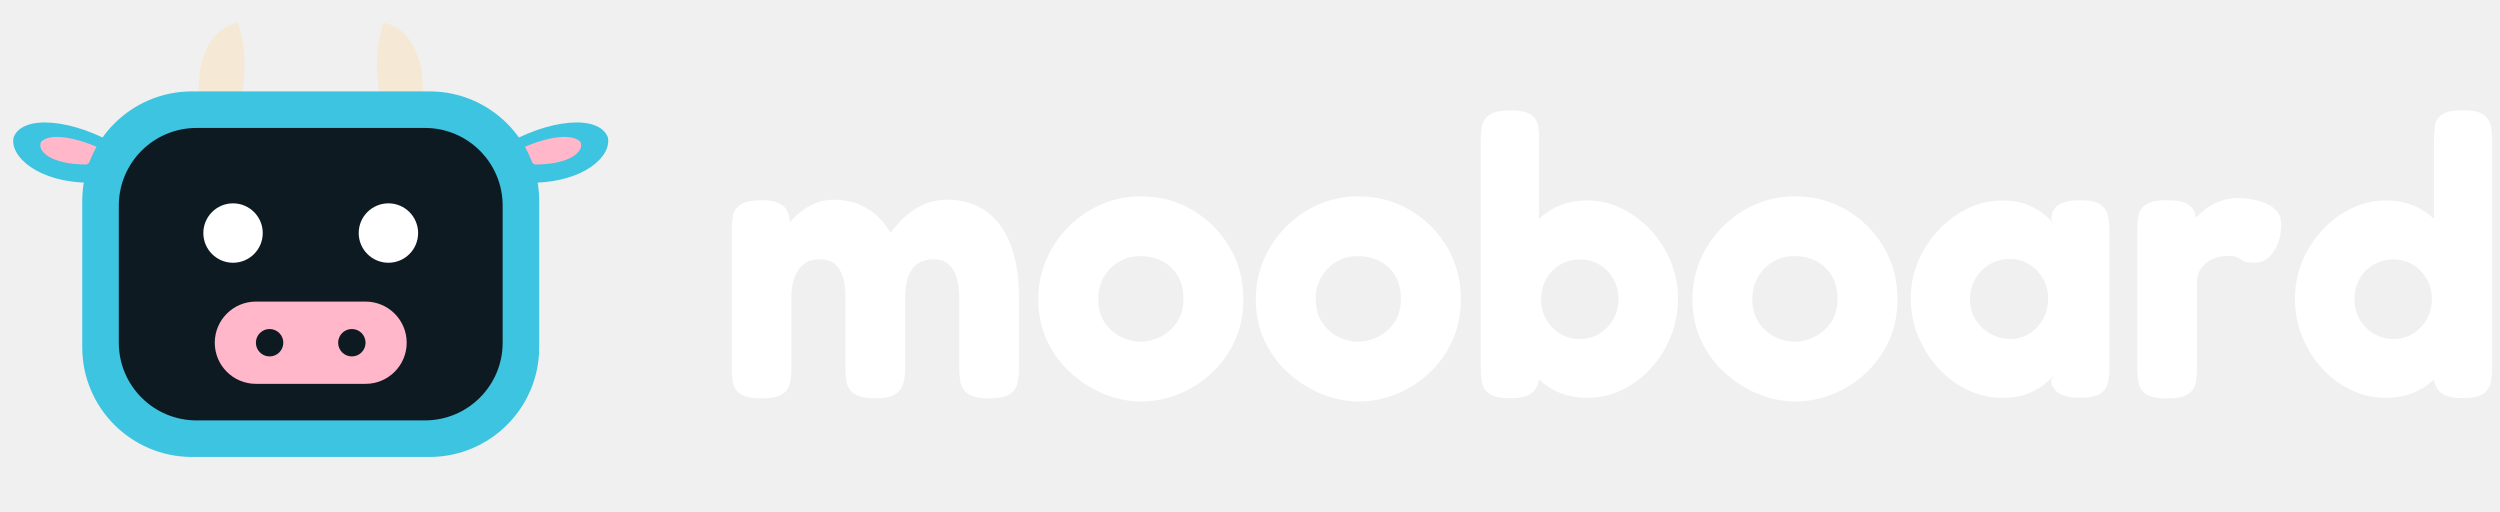
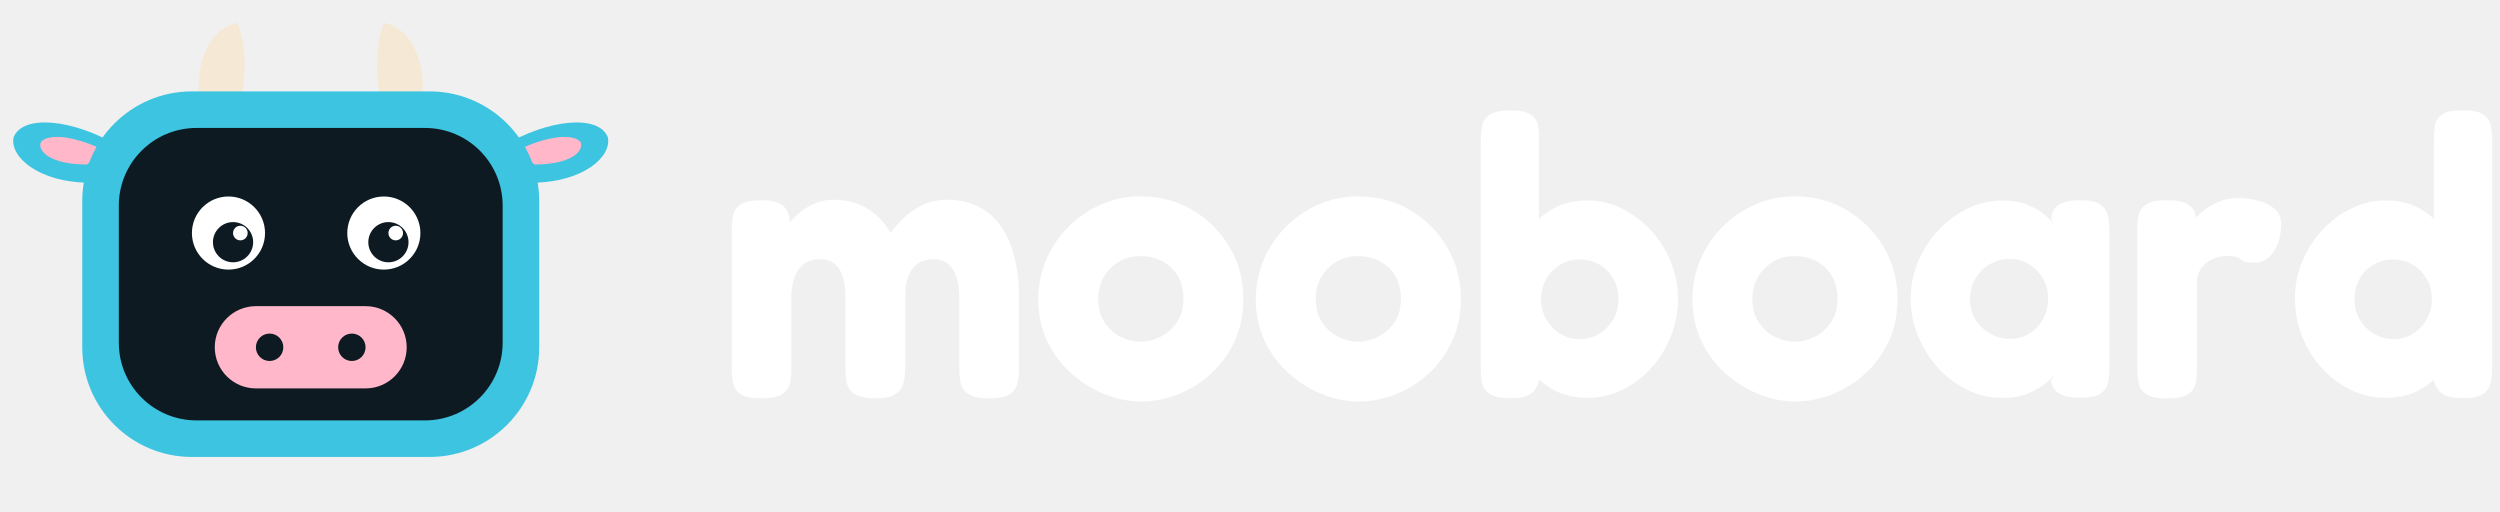
<svg xmlns="http://www.w3.org/2000/svg" viewBox="0 0 547.1 112" role="img" aria-label="MooBoard">
  <svg x="0" y="0" width="136" height="112" viewBox="0 0 136 112">
    <path d="M44 24 C 42 14, 46 6, 52 5 C 54 10, 54 18, 52 24 Z" fill="#F5E9D6" />
    <path d="M92 24 C 94 14, 90 6, 84 5 C 82 10, 82 18, 84 24 Z" fill="#F5E9D6" />
    <path d="M20 40 C 8 40, 2 34, 3 30 C 5 25, 16 26, 26 32 Z" fill="#3DC4E0" />
    <path d="M116 40 C 128 40, 134 34, 133 30 C 131 25, 120 26, 110 32 Z" fill="#3DC4E0" />
    <path d="M19 36 C 11 36, 8 33, 9 31 C 11 29, 17 30, 23 33 Z" fill="#FFB7C9" />
    <path d="M117 36 C 125 36, 128 33, 127 31 C 125 29, 119 30, 113 33 Z" fill="#FFB7C9" />
    <rect x="18" y="20" width="100" height="80" rx="24" fill="#3DC4E0" />
    <rect x="26" y="28" width="84" height="64" rx="17" fill="#0E1A22" />
-     <circle cx="51" cy="51" r="6.5" fill="#FFFFFF" />
-     <circle cx="85" cy="51" r="6.5" fill="#FFFFFF" />
-     <rect x="47" y="66" width="42" height="18" rx="9" fill="#FFB7C9" />
-     <circle cx="59" cy="75" r="3" fill="#0E1A22" />
-     <circle cx="77" cy="75" r="3" fill="#0E1A22" />
+     <circle cx="50" cy="51" r="8" fill="#FFFFFF" />
+     <circle cx="51" cy="53" r="4.4" fill="#0E1A22" />
+     <circle cx="52.6" cy="51" r="1.6" fill="#FFFFFF" />
+     <circle cx="84" cy="51" r="8" fill="#FFFFFF" />
+     <circle cx="85" cy="53" r="4.4" fill="#0E1A22" />
+     <circle cx="86.6" cy="51" r="1.6" fill="#FFFFFF" />
+     <rect x="47" y="67" width="42" height="18" rx="9" fill="#FFB7C9" />
+     <circle cx="59" cy="76" r="3" fill="#0E1A22" />
+     <circle cx="77" cy="76" r="3" fill="#0E1A22" />
  </svg>
  <svg x="158.4" y="22.4" width="388.7" height="67.2" viewBox="0 0 4483 775">
    <g fill="#FFFFFF">
      <path transform="translate(-19.75,737.75) scale(1,-1)" d="M114 -9.25Q77.75 -9.25 62.0 1.625Q46.25 12.5 43.0 29.875Q39.75 47.25 39.75 66.5V416.75Q39.75 436.5 43.375 453.25Q47 470 62.875 480.375Q78.75 490.75 115.75 490.75Q153 490.75 169.875 476.125Q186.75 461.5 186.75 428.75L174 417.5Q176.25 422.75 186.0 434.625Q195.75 446.5 211.875 459.875Q228 473.25 249.375 482.625Q270.75 492 296.25 492Q328.5 492 355.125 482.5Q381.75 473 403.375 454.25Q425 435.5 440.75 408.25Q454.75 428 474.875 447.125Q495 466.25 522.25 479.125Q549.5 492 583.5 492Q642 492 682.5 462.5Q723 433 743.875 377.75Q764.75 322.5 764.75 244.75V66.25Q764.75 47 761.125 29.625Q757.5 12.25 741.75 1.5Q726 -9.25 688.75 -9.25Q652.25 -9.25 636.375 2.0Q620.5 13.25 617.25 30.625Q614 48 614 67.25V245.75Q614 276.5 606.75 297.75Q599.5 319 585.375 330.375Q571.25 341.75 549.25 341.75Q526 341.75 509.875 331.125Q493.75 320.5 485.625 299.25Q477.5 278 477.5 245V66Q477.5 46.25 472.875 28.625Q468.25 11 451.625 0.5Q435 -10 398.5 -9Q363.25 -8.5 348.0 2.875Q332.75 14.25 329.75 31.5Q326.75 48.75 326.75 67.25V245.75Q326.75 276.5 319.875 298.125Q313 319.75 298.875 330.75Q284.75 341.75 262 341.75Q236.5 341.75 220.75 328.875Q205 316 197.625 294.375Q190.25 272.75 190.25 245.75V65.5Q190.25 46.25 186.625 28.875Q183 11.5 167.125 1.125Q151.25 -9.25 114 -9.25Z" />
      <path transform="translate(773.25,737.75) scale(1,-1)" d="M280.75 -17.25Q233.75 -17.25 187.5 1.375Q141.25 20 103.25 54.125Q65.25 88.25 42.875 135.625Q20.5 183 20.5 240.5Q20.5 294.5 40.875 341.375Q61.25 388.25 97.0 424.0Q132.75 459.75 179.25 480.125Q225.75 500.5 278.75 500.5Q351 500.5 409.5 466.0Q468 431.5 503.0 372.875Q538 314.25 538 241.5Q538 181.25 515.375 133.5Q492.75 85.75 455.375 52.0Q418 18.25 372.375 0.5Q326.75 -17.25 280.75 -17.25ZM278.75 133.5Q302.75 133.5 327.75 145.5Q352.75 157.5 369.75 181.875Q386.75 206.25 386.75 242.75Q386.75 275 372.875 299.0Q359 323 334.375 336.375Q309.75 349.75 277.75 349.75Q248.25 349.75 224.375 335.75Q200.5 321.75 186.125 297.375Q171.75 273 171.75 241.75Q171.75 205.75 188.375 181.5Q205 157.25 229.75 145.375Q254.5 133.5 278.75 133.5Z" />
      <path transform="translate(1322.25,737.75) scale(1,-1)" d="M280.75 -17.25Q233.75 -17.25 187.5 1.375Q141.25 20 103.25 54.125Q65.25 88.25 42.875 135.625Q20.5 183 20.5 240.5Q20.5 294.5 40.875 341.375Q61.25 388.25 97.0 424.0Q132.75 459.75 179.25 480.125Q225.75 500.5 278.75 500.5Q351 500.5 409.5 466.0Q468 431.5 503.0 372.875Q538 314.25 538 241.5Q538 181.25 515.375 133.5Q492.75 85.75 455.375 52.0Q418 18.25 372.375 0.5Q326.75 -17.25 280.75 -17.25ZM278.75 133.5Q302.75 133.5 327.75 145.5Q352.75 157.5 369.75 181.875Q386.75 206.25 386.75 242.75Q386.75 275 372.875 299.0Q359 323 334.375 336.375Q309.75 349.75 277.75 349.75Q248.25 349.75 224.375 335.75Q200.5 321.75 186.125 297.375Q171.75 273 171.75 241.75Q171.75 205.75 188.375 181.5Q205 157.25 229.75 145.375Q254.5 133.5 278.75 133.5Z" />
      <path transform="translate(1871.25,737.75) scale(1,-1)" d="M308.5 -8Q259.5 -8 222.25 12.375Q185 32.75 160.25 68.0Q135.5 103.25 123.125 148.25Q110.75 193.25 111.5 243.5Q112.25 293 125.0 337.75Q137.75 382.5 162.5 416.75Q187.25 451 223.75 470.625Q260.25 490.25 308.5 490.25Q353.25 490.25 394.375 470.25Q435.5 450.25 467.75 415.75Q500 381.25 518.5 336.625Q537 292 537 242.75Q537 191.75 518.5 146.125Q500 100.5 468.125 65.875Q436.25 31.25 395.125 11.625Q354 -8 308.5 -8ZM288.25 140.25Q315.75 140.25 338.0 153.625Q360.25 167 373.5 189.75Q386.75 212.5 386.75 240.5Q386.75 269.5 373.875 292.375Q361 315.25 338.75 328.25Q316.5 341.25 289 341.25Q261.75 341.25 239.5 327.875Q217.25 314.5 204.375 292.0Q191.5 269.5 191.5 240.5Q191.5 212.5 204.75 189.75Q218 167 239.875 153.625Q261.75 140.25 288.25 140.25ZM114 -9Q77.75 -9 61.875 1.875Q46 12.75 42.625 30.125Q39.25 47.5 39.25 66.75V642.25Q39.25 662.5 42.875 679.5Q46.5 696.5 62.375 707.0Q78.25 717.5 114.5 717.5Q151 717.5 166.0 706.625Q181 695.75 184.0 678.375Q187 661 186.25 641.75V36.25Q181 12.5 164.875 1.75Q148.75 -9 114 -9Z" />
      <path transform="translate(2424.25,737.75) scale(1,-1)" d="M280.75 -17.25Q233.75 -17.25 187.5 1.375Q141.25 20 103.25 54.125Q65.25 88.25 42.875 135.625Q20.5 183 20.5 240.5Q20.5 294.5 40.875 341.375Q61.25 388.25 97.0 424.0Q132.75 459.75 179.25 480.125Q225.75 500.5 278.75 500.5Q351 500.5 409.5 466.0Q468 431.5 503.0 372.875Q538 314.25 538 241.5Q538 181.25 515.375 133.5Q492.75 85.75 455.375 52.0Q418 18.25 372.375 0.5Q326.75 -17.25 280.75 -17.25ZM278.75 133.5Q302.75 133.5 327.75 145.5Q352.75 157.5 369.75 181.875Q386.75 206.25 386.75 242.75Q386.75 275 372.875 299.0Q359 323 334.375 336.375Q309.75 349.75 277.75 349.75Q248.25 349.75 224.375 335.75Q200.5 321.75 186.125 297.375Q171.75 273 171.75 241.75Q171.75 205.75 188.375 181.5Q205 157.25 229.75 145.375Q254.5 133.5 278.75 133.5Z" />
      <path transform="translate(2973.25,737.75) scale(1,-1)" d="M449 -7.75Q411.75 -7.75 394.125 5.25Q376.5 18.25 376.75 37.25L387.25 54Q380.75 44 364.0 29.5Q347.25 15 319.875 3.5Q292.5 -8 253 -8Q207 -8 165.5 12.0Q124 32 91.875 67.25Q59.75 102.5 41.125 147.5Q22.5 192.5 22.5 242.75Q22.5 291.75 41.125 336.125Q59.75 380.5 92.375 415.25Q125 450 166.125 470.0Q207.25 490 253 490Q290.25 490 316.25 479.5Q342.25 469 359.5 454.75Q376.75 440.5 385.75 427.5L377.5 441.75Q376.75 465.5 394.5 478.125Q412.25 490.75 450 490.75Q486.25 490.75 501.5 479.75Q516.75 468.75 520.375 451.0Q524 433.25 524 413.25V68Q524 48.5 520.375 30.875Q516.75 13.25 501.375 2.75Q486 -7.75 449 -7.75ZM274.5 140.75Q300.75 140.75 322.125 154.375Q343.5 168 356.375 190.875Q369.25 213.75 369.25 241.5Q369.25 270.75 356.125 293.25Q343 315.75 321.125 329.125Q299.25 342.5 272.5 342.5Q243.75 342.5 221.125 328.75Q198.5 315 185.25 292.0Q172 269 172 240.25Q172 212.75 185.625 190.25Q199.25 167.75 222.5 154.25Q245.75 140.75 274.5 140.75Z" />
      <path transform="translate(3526.25,737.75) scale(1,-1)" d="M115.5 -9.5Q79.25 -9.5 63.5 1.375Q47.75 12.25 44.5 30.125Q41.25 48 41.25 67.25V416Q41.25 436.25 44.875 453.25Q48.5 470.25 64.25 480.5Q80 490.75 116.5 490.75Q152 490.75 167.5 481.25Q183 471.75 186.75 459.25Q190.5 446.75 190.5 437.75L178.5 431.75Q181 436 189.5 446.25Q198 456.5 213.125 468.125Q228.25 479.75 249.5 488.0Q270.75 496.25 298.75 496.25Q309.5 496.25 323.0 494.375Q336.5 492.5 351.0 488.25Q365.5 484 377.625 476.5Q389.75 469 397.125 457.75Q404.5 446.5 404.5 430.75Q404.5 390 385.625 361.5Q366.75 333 338.25 333Q321.25 333 313.875 335.75Q306.5 338.5 302.375 341.625Q298.25 344.75 291.875 347.5Q285.5 350.25 270.25 350.25Q255.25 350.25 241.375 346.0Q227.5 341.75 216.25 333.25Q205 324.75 198.5 312.375Q192 300 192 284.5V65.25Q192 46 188.375 28.625Q184.75 11.25 168.875 0.875Q153 -9.5 115.5 -9.5Z" />
      <path transform="translate(3939.25,737.75) scale(1,-1)" d="M254.75 -8Q209.5 -8 168.25 11.625Q127 31.25 95.125 65.875Q63.25 100.5 44.75 146.125Q26.25 191.75 26.25 242.75Q26.25 292 44.75 336.625Q63.25 381.25 95.5 415.75Q127.75 450.25 169.0 470.25Q210.25 490.25 254.75 490.25Q303 490.25 339.5 470.625Q376 451 400.75 416.75Q425.5 382.5 438.25 337.75Q451 293 451.75 243.5Q452.5 193.25 440.125 148.25Q427.75 103.25 403.0 68.0Q378.25 32.75 341.375 12.375Q304.5 -8 254.75 -8ZM275 140.25Q301.75 140.25 323.5 153.625Q345.25 167 358.5 189.75Q371.75 212.5 371.75 240.5Q371.75 269.5 358.875 292.0Q346 314.5 324.125 327.875Q302.25 341.25 274.25 341.25Q247 341.25 224.625 328.25Q202.25 315.25 189.375 292.375Q176.5 269.5 176.5 240.5Q176.5 212.5 189.75 189.75Q203 167 225.75 153.625Q248.5 140.25 275 140.25ZM449.5 -8.75Q415.5 -8.75 398.875 2.0Q382.25 12.75 377 36.25V641.75Q377 661.25 379.5 678.625Q382 696 397.125 706.875Q412.25 717.75 448.5 717.75Q485.75 717.75 501.125 707.25Q516.5 696.75 520.25 679.75Q524 662.75 524 642.75V67.25Q524 48 520.375 30.5Q516.75 13 501.375 2.125Q486 -8.75 449.5 -8.75Z" />
    </g>
  </svg>
</svg>
